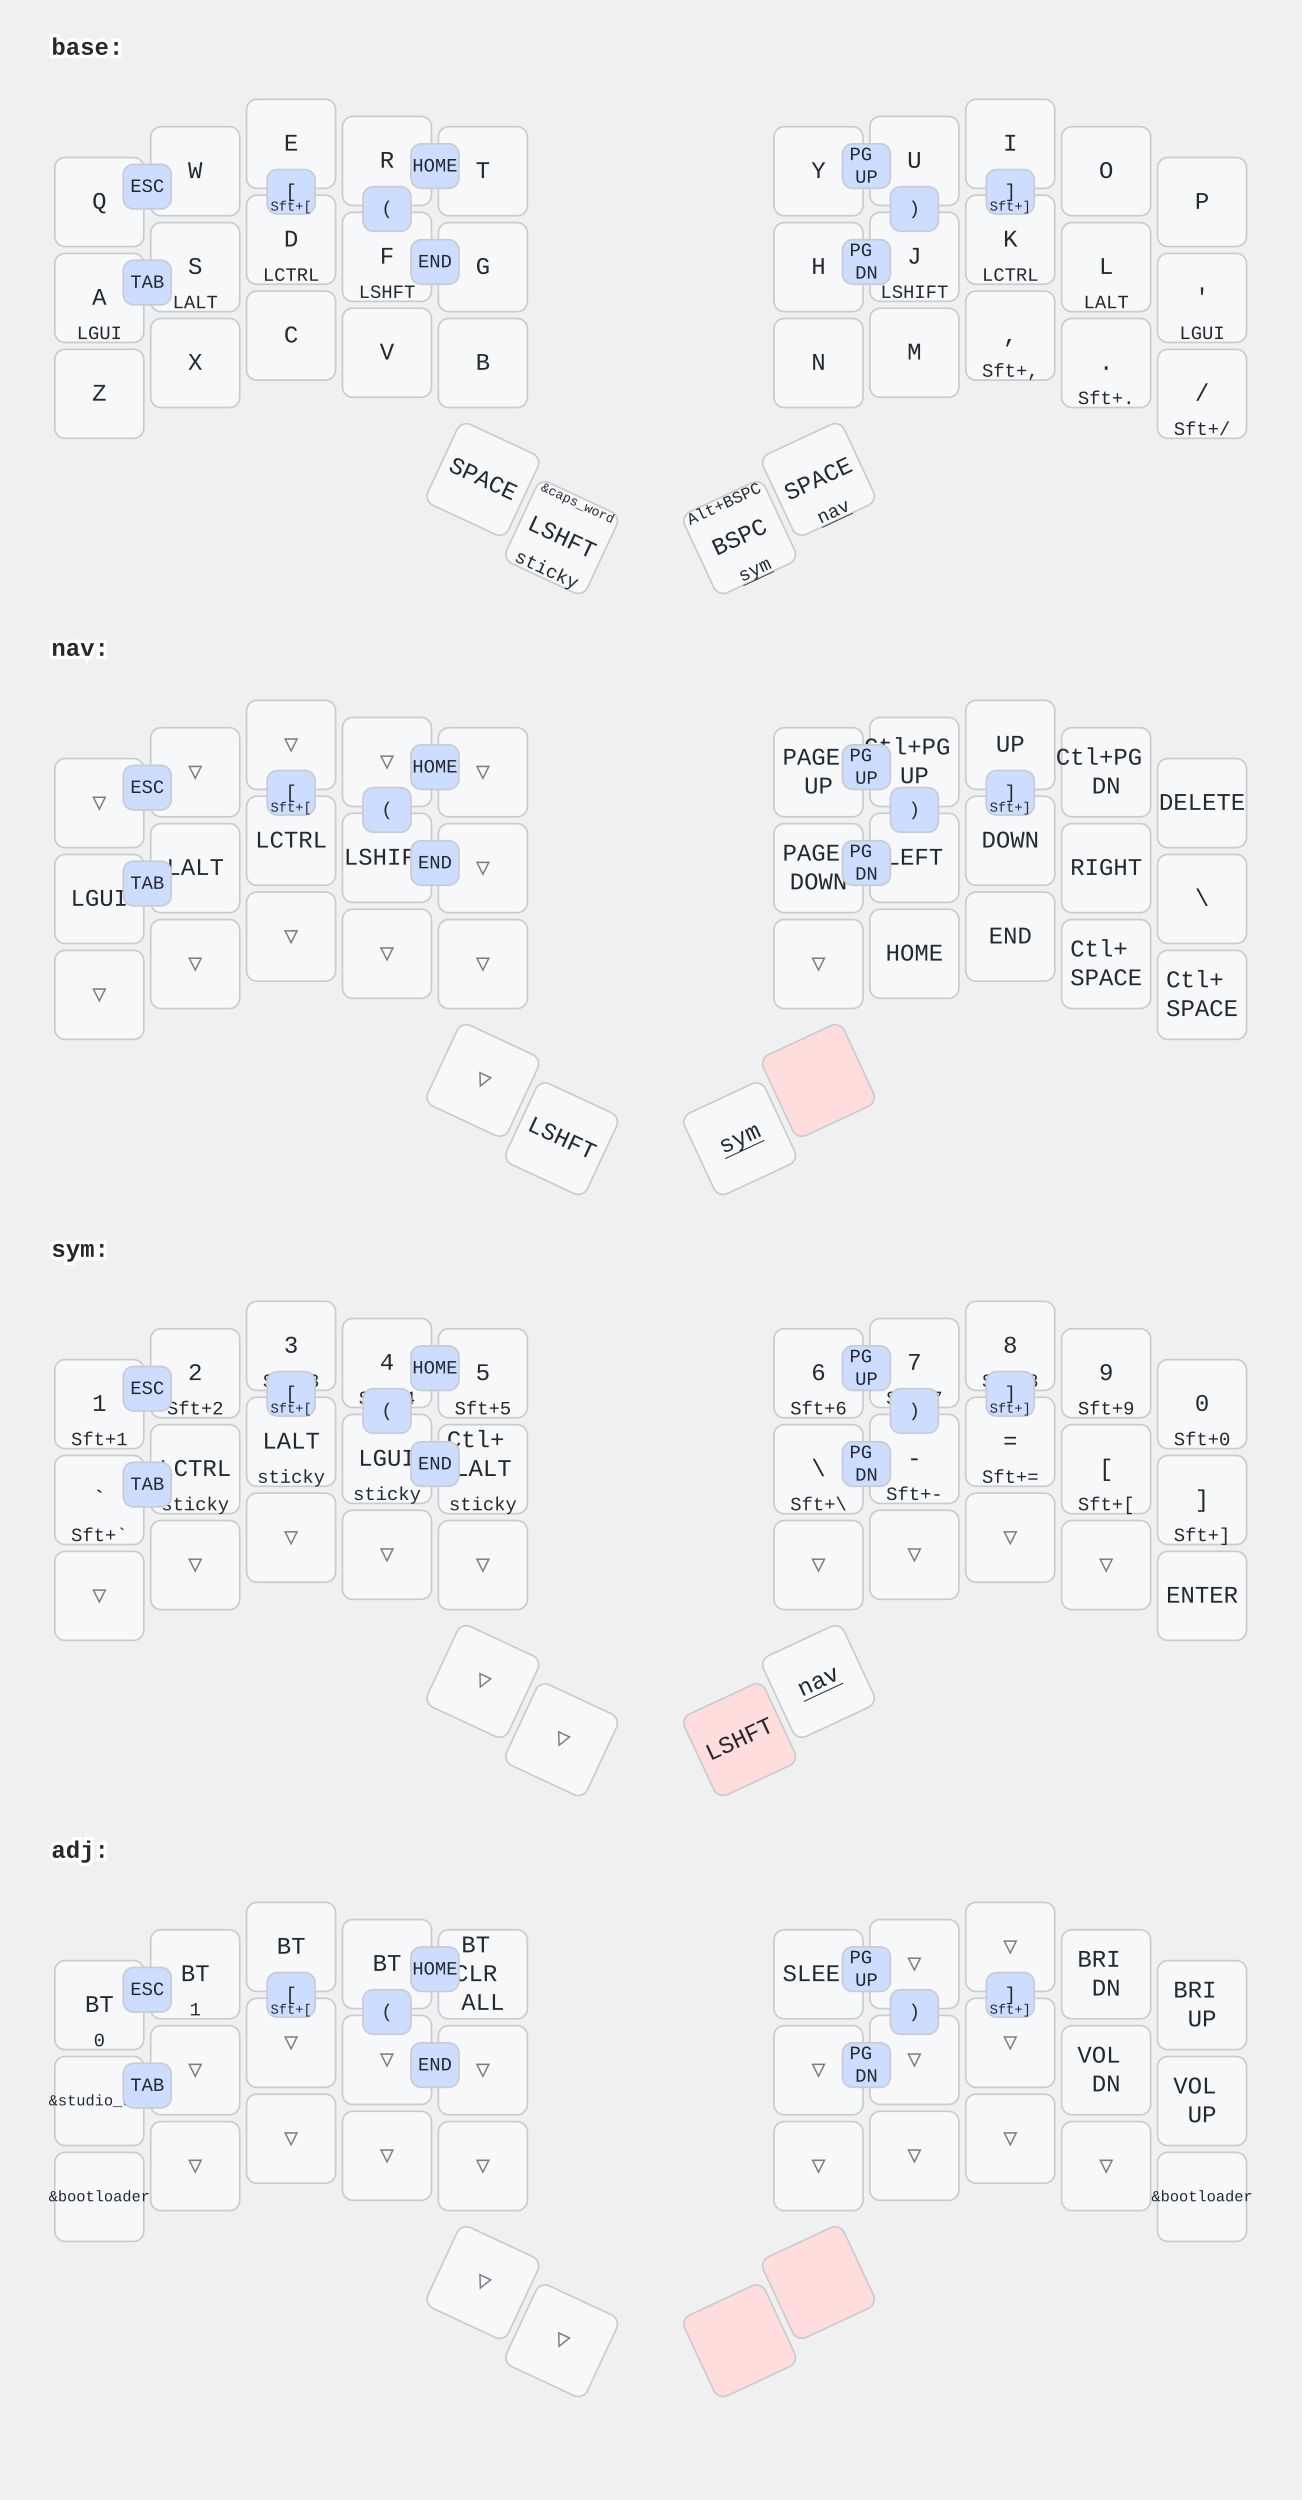
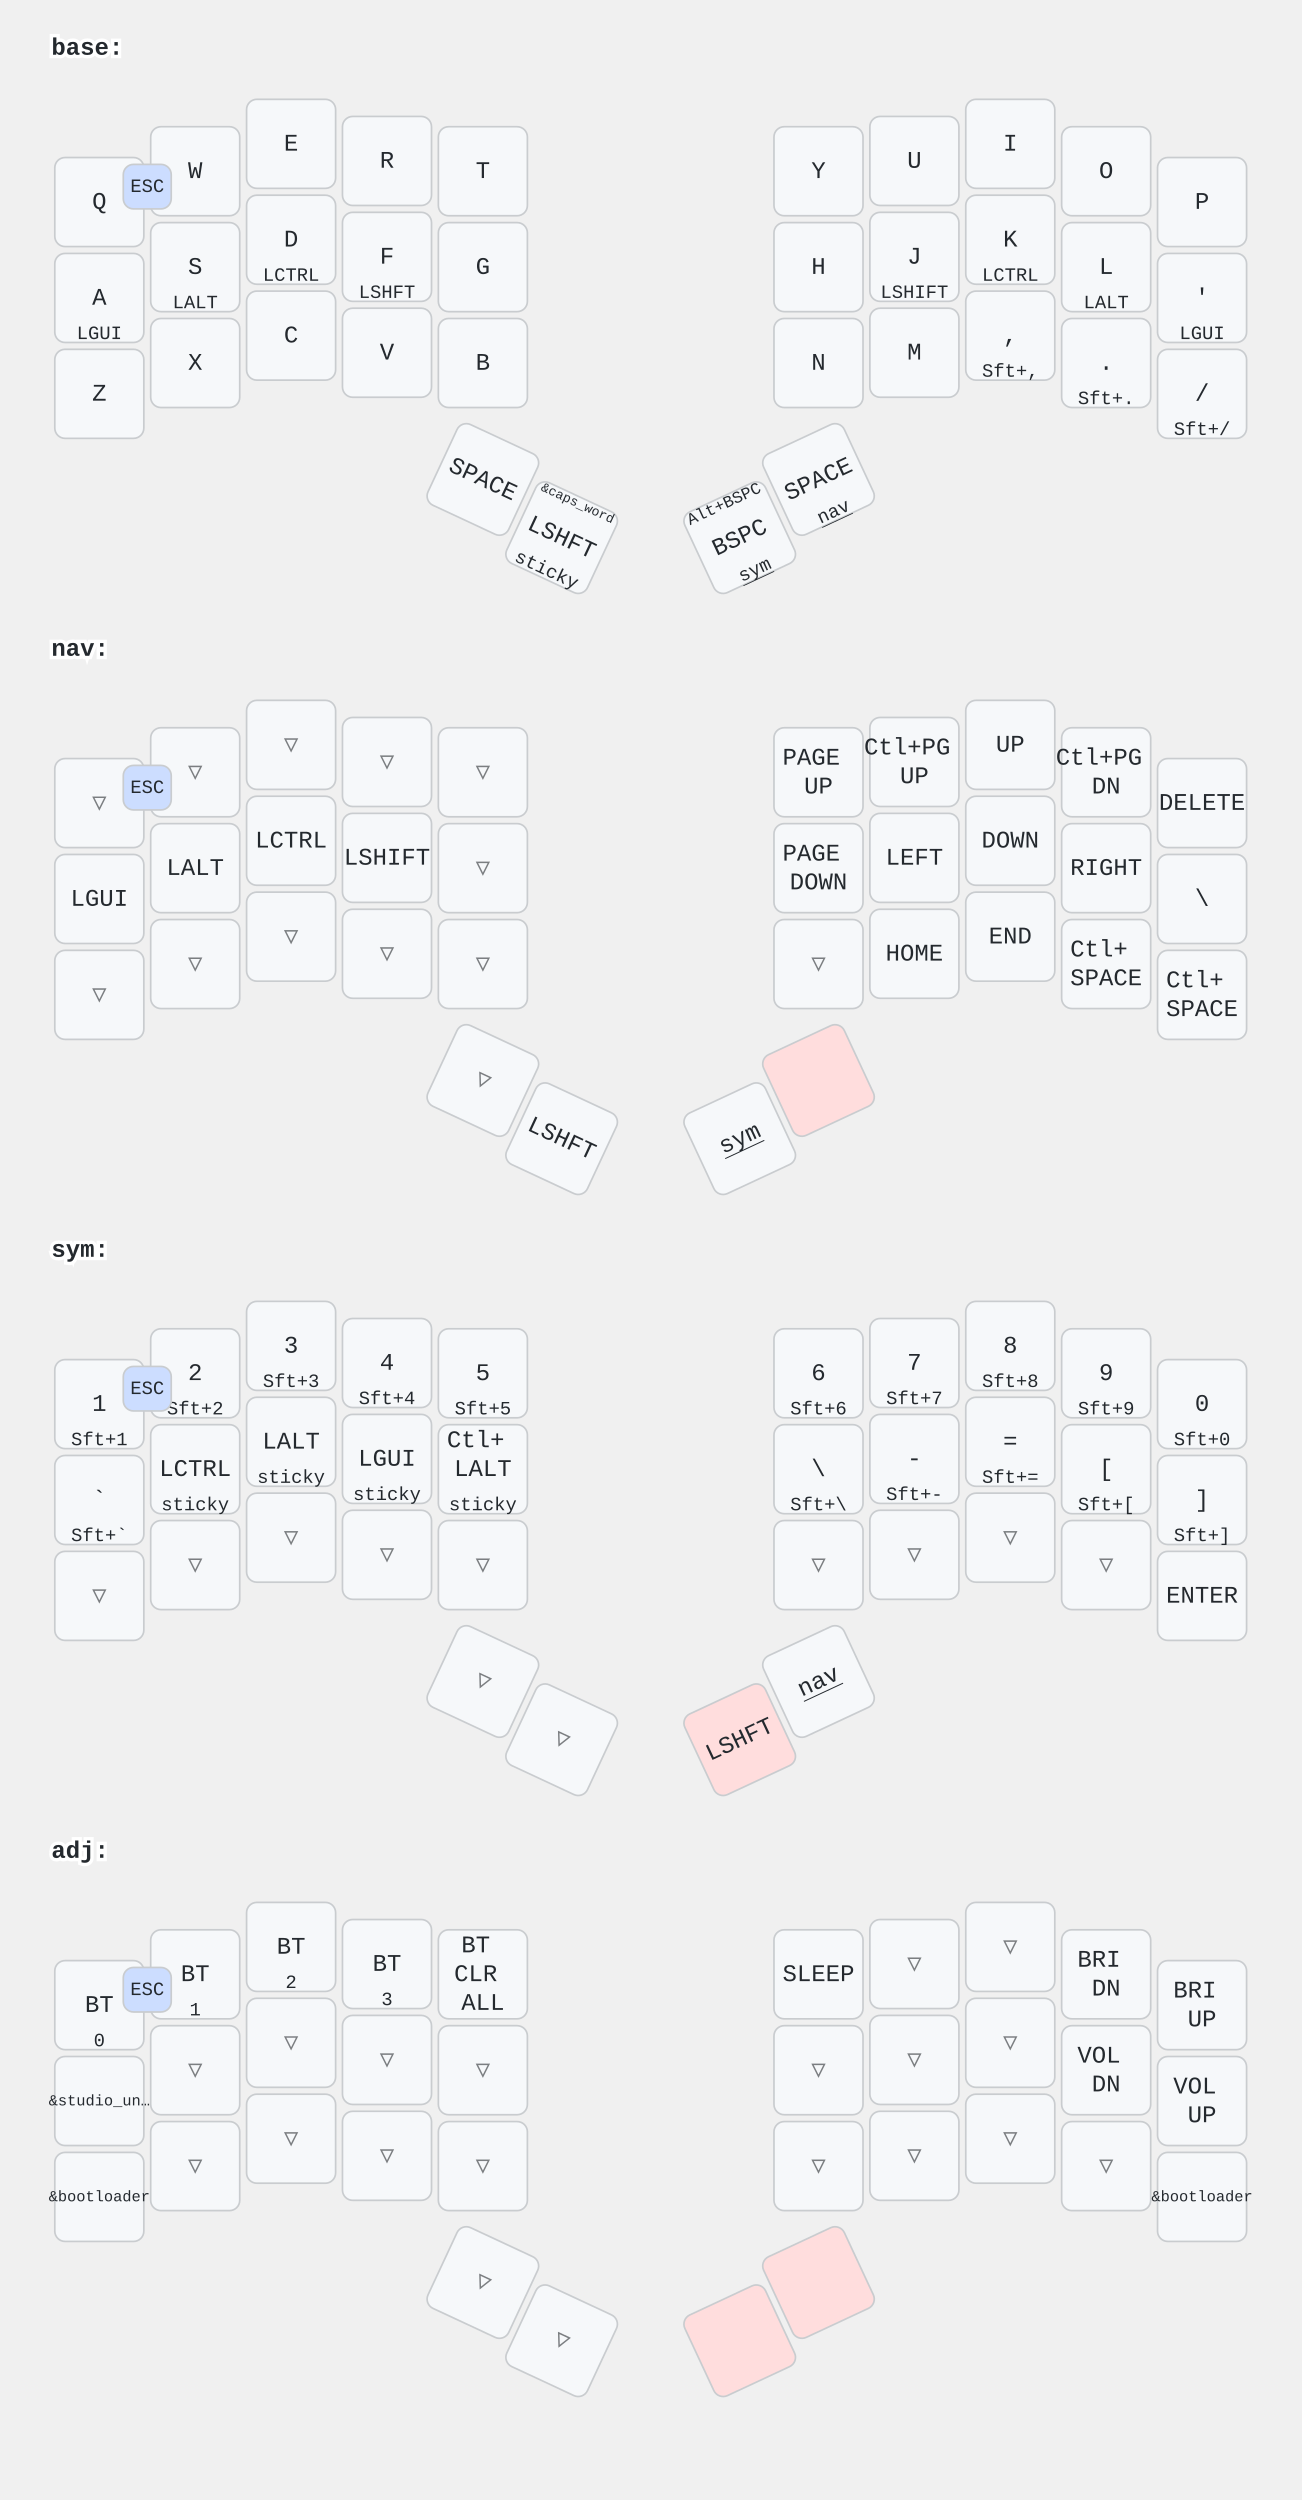
<svg xmlns="http://www.w3.org/2000/svg" width="760" height="1460" viewBox="0 0 760 1460" class="keymap">
  <style>/* inherit to force styles through use tags */
svg path {
    fill: inherit;
}

/* font and background color specifications */
svg.keymap {
    font-family: SFMono-Regular,Consolas,Liberation Mono,Menlo,monospace;
    font-size: 14px;
    font-kerning: normal;
    text-rendering: optimizeLegibility;
    fill: #24292e;
}

/* default key styling */
rect.key {
    fill: #f6f8fa;
}

rect.key, rect.combo {
    stroke: #c9cccf;
    stroke-width: 1;
}

/* default key side styling, only used is draw_key_sides is set */
rect.side {
    filter: brightness(90%);
}

/* color accent for combo boxes */
rect.combo, rect.combo-separate {
    fill: #cdf;
}

/* color accent for held keys */
rect.held, rect.combo.held {
    fill: #fdd;
}

/* color accent for ghost (optional) keys */
rect.ghost, rect.combo.ghost {
    stroke-dasharray: 4, 4;
    stroke-width: 2;
}

text {
    text-anchor: middle;
    dominant-baseline: middle;
}

/* styling for layer labels */
text.label {
    font-weight: bold;
    text-anchor: start;
    stroke: white;
    stroke-width: 4;
    paint-order: stroke;
}

/* styling for optional footer */
text.footer {
    text-anchor: end;
    dominant-baseline: auto;
    stroke: white;
    stroke-width: 4;
    paint-order: stroke;
}

/* styling for combo tap, and key non-tap label text */
text.combo, text.hold, text.shifted, text.left, text.right {
    font-size: 11px;
}

text.hold {
    text-anchor: middle;
    dominant-baseline: auto;
}

text.shifted {
    text-anchor: middle;
    dominant-baseline: hanging;
}

text.left {
    text-anchor: start;
}

text.right {
    text-anchor: end;
}

text.layer-activator {
    text-decoration: underline;
}

/* styling for hold/shifted label text in combo box */
text.combo.hold, text.combo.shifted, text.combo.left, text.combo.right {
    font-size: 8px;
}

/* lighter symbol for transparent keys */
text.trans {
    fill: #7b7e81;
}

/* styling for combo dendrons */
path.combo {
    stroke-width: 1;
    stroke: gray;
    fill: none;
}

/* Start Tabler Icons Cleanup */
/* cannot use height/width with glyphs */
.icon-tabler &gt; path {
    fill: inherit;
    stroke: inherit;
    stroke-width: 2;
}
/* hide tabler's default box */
.icon-tabler &gt; path[stroke="none"][fill="none"] {
    visibility: hidden;
}
/* End Tabler Icons Cleanup */
</style>
  <g transform="translate(30, 0)" class="layer-base">
    <text x="0" y="28" class="label" id="base">base:</text>
    <g transform="translate(0, 56)">
      <g transform="translate(28, 62)" class="key keypos-0">
        <rect rx="6" ry="6" x="-26" y="-26" width="52" height="52" class="key" />
        <text x="0" y="0" class="key tap">Q</text>
      </g>
      <g transform="translate(84, 44)" class="key keypos-1">
        <rect rx="6" ry="6" x="-26" y="-26" width="52" height="52" class="key" />
        <text x="0" y="0" class="key tap">W</text>
      </g>
      <g transform="translate(140, 28)" class="key keypos-2">
        <rect rx="6" ry="6" x="-26" y="-26" width="52" height="52" class="key" />
        <text x="0" y="0" class="key tap">E</text>
      </g>
      <g transform="translate(196, 38)" class="key keypos-3">
        <rect rx="6" ry="6" x="-26" y="-26" width="52" height="52" class="key" />
        <text x="0" y="0" class="key tap">R</text>
      </g>
      <g transform="translate(252, 44)" class="key keypos-4">
        <rect rx="6" ry="6" x="-26" y="-26" width="52" height="52" class="key" />
        <text x="0" y="0" class="key tap">T</text>
      </g>
      <g transform="translate(448, 44)" class="key keypos-5">
        <rect rx="6" ry="6" x="-26" y="-26" width="52" height="52" class="key" />
        <text x="0" y="0" class="key tap">Y</text>
      </g>
      <g transform="translate(504, 38)" class="key keypos-6">
        <rect rx="6" ry="6" x="-26" y="-26" width="52" height="52" class="key" />
        <text x="0" y="0" class="key tap">U</text>
      </g>
      <g transform="translate(560, 28)" class="key keypos-7">
        <rect rx="6" ry="6" x="-26" y="-26" width="52" height="52" class="key" />
        <text x="0" y="0" class="key tap">I</text>
      </g>
      <g transform="translate(616, 44)" class="key keypos-8">
        <rect rx="6" ry="6" x="-26" y="-26" width="52" height="52" class="key" />
        <text x="0" y="0" class="key tap">O</text>
      </g>
      <g transform="translate(672, 62)" class="key keypos-9">
        <rect rx="6" ry="6" x="-26" y="-26" width="52" height="52" class="key" />
        <text x="0" y="0" class="key tap">P</text>
      </g>
      <g transform="translate(28, 118)" class="key keypos-10">
        <rect rx="6" ry="6" x="-26" y="-26" width="52" height="52" class="key" />
        <text x="0" y="0" class="key tap">A</text>
        <text x="0" y="24" class="key hold">LGUI</text>
      </g>
      <g transform="translate(84, 100)" class="key keypos-11">
        <rect rx="6" ry="6" x="-26" y="-26" width="52" height="52" class="key" />
        <text x="0" y="0" class="key tap">S</text>
        <text x="0" y="24" class="key hold">LALT</text>
      </g>
      <g transform="translate(140, 84)" class="key keypos-12">
        <rect rx="6" ry="6" x="-26" y="-26" width="52" height="52" class="key" />
        <text x="0" y="0" class="key tap">D</text>
        <text x="0" y="24" class="key hold">LCTRL</text>
      </g>
      <g transform="translate(196, 94)" class="key keypos-13">
        <rect rx="6" ry="6" x="-26" y="-26" width="52" height="52" class="key" />
        <text x="0" y="0" class="key tap">F</text>
        <text x="0" y="24" class="key hold">LSHFT</text>
      </g>
      <g transform="translate(252, 100)" class="key keypos-14">
        <rect rx="6" ry="6" x="-26" y="-26" width="52" height="52" class="key" />
        <text x="0" y="0" class="key tap">G</text>
      </g>
      <g transform="translate(448, 100)" class="key keypos-15">
        <rect rx="6" ry="6" x="-26" y="-26" width="52" height="52" class="key" />
        <text x="0" y="0" class="key tap">H</text>
      </g>
      <g transform="translate(504, 94)" class="key keypos-16">
        <rect rx="6" ry="6" x="-26" y="-26" width="52" height="52" class="key" />
        <text x="0" y="0" class="key tap">J</text>
        <text x="0" y="24" class="key hold">LSHIFT</text>
      </g>
      <g transform="translate(560, 84)" class="key keypos-17">
        <rect rx="6" ry="6" x="-26" y="-26" width="52" height="52" class="key" />
        <text x="0" y="0" class="key tap">K</text>
        <text x="0" y="24" class="key hold">LCTRL</text>
      </g>
      <g transform="translate(616, 100)" class="key keypos-18">
        <rect rx="6" ry="6" x="-26" y="-26" width="52" height="52" class="key" />
        <text x="0" y="0" class="key tap">L</text>
        <text x="0" y="24" class="key hold">LALT</text>
      </g>
      <g transform="translate(672, 118)" class="key keypos-19">
        <rect rx="6" ry="6" x="-26" y="-26" width="52" height="52" class="key" />
        <text x="0" y="0" class="key tap">'</text>
        <text x="0" y="24" class="key hold">LGUI</text>
      </g>
      <g transform="translate(28, 174)" class="key keypos-20">
        <rect rx="6" ry="6" x="-26" y="-26" width="52" height="52" class="key" />
        <text x="0" y="0" class="key tap">Z</text>
      </g>
      <g transform="translate(84, 156)" class="key keypos-21">
        <rect rx="6" ry="6" x="-26" y="-26" width="52" height="52" class="key" />
        <text x="0" y="0" class="key tap">X</text>
      </g>
      <g transform="translate(140, 140)" class="key keypos-22">
        <rect rx="6" ry="6" x="-26" y="-26" width="52" height="52" class="key" />
        <text x="0" y="0" class="key tap">C</text>
      </g>
      <g transform="translate(196, 150)" class="key keypos-23">
        <rect rx="6" ry="6" x="-26" y="-26" width="52" height="52" class="key" />
        <text x="0" y="0" class="key tap">V</text>
      </g>
      <g transform="translate(252, 156)" class="key keypos-24">
        <rect rx="6" ry="6" x="-26" y="-26" width="52" height="52" class="key" />
        <text x="0" y="0" class="key tap">B</text>
      </g>
      <g transform="translate(448, 156)" class="key keypos-25">
        <rect rx="6" ry="6" x="-26" y="-26" width="52" height="52" class="key" />
        <text x="0" y="0" class="key tap">N</text>
      </g>
      <g transform="translate(504, 150)" class="key keypos-26">
        <rect rx="6" ry="6" x="-26" y="-26" width="52" height="52" class="key" />
        <text x="0" y="0" class="key tap">M</text>
      </g>
      <g transform="translate(560, 140)" class="key keypos-27">
        <rect rx="6" ry="6" x="-26" y="-26" width="52" height="52" class="key" />
        <text x="0" y="0" class="key tap">,</text>
        <text x="0" y="24" class="key hold">Sft+,</text>
      </g>
      <g transform="translate(616, 156)" class="key keypos-28">
        <rect rx="6" ry="6" x="-26" y="-26" width="52" height="52" class="key" />
        <text x="0" y="0" class="key tap">.</text>
        <text x="0" y="24" class="key hold">Sft+.</text>
      </g>
      <g transform="translate(672, 174)" class="key keypos-29">
        <rect rx="6" ry="6" x="-26" y="-26" width="52" height="52" class="key" />
        <text x="0" y="0" class="key tap">/</text>
        <text x="0" y="24" class="key hold">Sft+/</text>
      </g>
      <g transform="translate(252, 224) rotate(25.0)" class="key keypos-30">
        <rect rx="6" ry="6" x="-26" y="-26" width="52" height="52" class="key" />
        <text x="0" y="0" class="key tap">SPACE</text>
      </g>
      <g transform="translate(298, 258) rotate(25.0)" class="key keypos-31">
        <rect rx="6" ry="6" x="-26" y="-26" width="52" height="52" class="key" />
        <text x="0" y="0" class="key tap">LSHFT</text>
        <text x="0" y="24" class="key hold">sticky</text>
        <text x="0" y="-24" class="key shifted">
          <tspan style="font-size: 70%">&amp;caps_word</tspan>
        </text>
      </g>
      <g transform="translate(402, 258) rotate(-25.0)" class="key keypos-32">
        <rect rx="6" ry="6" x="-26" y="-26" width="52" height="52" class="key" />
        <text x="0" y="0" class="key tap">BSPC</text>
        <a href="#sym">
          <text x="0" y="24" class="key hold layer-activator">sym</text>
        </a>
        <text x="0" y="-24" class="key shifted">
          <tspan style="font-size: 88%">Alt+BSPC</tspan>
        </text>
      </g>
      <g transform="translate(448, 224) rotate(-25.0)" class="key keypos-33">
        <rect rx="6" ry="6" x="-26" y="-26" width="52" height="52" class="key" />
        <text x="0" y="0" class="key tap">SPACE</text>
        <a href="#nav">
          <text x="0" y="24" class="key hold layer-activator">nav</text>
        </a>
      </g>
      <g class="combo combopos-0">
        <rect rx="6" ry="6" x="42" y="40" width="28" height="26" class="combo" />
        <text x="56" y="53" class="combo tap">ESC</text>
      </g>
-       <g class="combo combopos-1">
-         <rect rx="6" ry="6" x="42" y="96" width="28" height="26" class="combo" />
-         <text x="56" y="109" class="combo tap">TAB</text>
-       </g>
-       <g class="combo combopos-2">
-         <rect rx="6" ry="6" x="126" y="43" width="28" height="26" class="combo" />
-         <text x="140" y="56" class="combo tap">[</text>
-         <text x="140" y="67" class="combo hold">Sft+[</text>
-       </g>
-       <g class="combo combopos-3">
-         <rect rx="6" ry="6" x="182" y="53" width="28" height="26" class="combo" />
-         <text x="196" y="66" class="combo tap">(</text>
-       </g>
-       <g class="combo combopos-4">
-         <rect rx="6" ry="6" x="490" y="53" width="28" height="26" class="combo" />
-         <text x="504" y="66" class="combo tap">)</text>
-       </g>
-       <g class="combo combopos-5">
-         <rect rx="6" ry="6" x="546" y="43" width="28" height="26" class="combo" />
-         <text x="560" y="56" class="combo tap">]</text>
-         <text x="560" y="67" class="combo hold">Sft+]</text>
-       </g>
-       <g class="combo combopos-6">
-         <rect rx="6" ry="6" x="462" y="28" width="28" height="26" class="combo" />
-         <text x="476" y="41" class="combo tap">
-           <tspan x="476" dy="-0.6em">PG</tspan>
-           <tspan x="476" dy="1.2em">UP</tspan>
-         </text>
-       </g>
-       <g class="combo combopos-7">
-         <rect rx="6" ry="6" x="462" y="84" width="28" height="26" class="combo" />
-         <text x="476" y="97" class="combo tap">
-           <tspan x="476" dy="-0.6em">PG</tspan>
-           <tspan x="476" dy="1.2em">DN</tspan>
-         </text>
-       </g>
-       <g class="combo combopos-8">
-         <rect rx="6" ry="6" x="210" y="28" width="28" height="26" class="combo" />
-         <text x="224" y="41" class="combo tap">HOME</text>
-       </g>
-       <g class="combo combopos-9">
-         <rect rx="6" ry="6" x="210" y="84" width="28" height="26" class="combo" />
-         <text x="224" y="97" class="combo tap">END</text>
-       </g>
    </g>
  </g>
  <g transform="translate(30, 351)" class="layer-nav">
    <text x="0" y="28" class="label" id="nav">nav:</text>
    <g transform="translate(0, 56)">
      <g transform="translate(28, 62)" class="key trans keypos-0">
        <rect rx="6" ry="6" x="-26" y="-26" width="52" height="52" class="key trans" />
        <text x="0" y="0" class="key trans tap">▽</text>
      </g>
      <g transform="translate(84, 44)" class="key trans keypos-1">
        <rect rx="6" ry="6" x="-26" y="-26" width="52" height="52" class="key trans" />
        <text x="0" y="0" class="key trans tap">▽</text>
      </g>
      <g transform="translate(140, 28)" class="key trans keypos-2">
        <rect rx="6" ry="6" x="-26" y="-26" width="52" height="52" class="key trans" />
        <text x="0" y="0" class="key trans tap">▽</text>
      </g>
      <g transform="translate(196, 38)" class="key trans keypos-3">
        <rect rx="6" ry="6" x="-26" y="-26" width="52" height="52" class="key trans" />
        <text x="0" y="0" class="key trans tap">▽</text>
      </g>
      <g transform="translate(252, 44)" class="key trans keypos-4">
        <rect rx="6" ry="6" x="-26" y="-26" width="52" height="52" class="key trans" />
        <text x="0" y="0" class="key trans tap">▽</text>
      </g>
      <g transform="translate(448, 44)" class="key keypos-5">
        <rect rx="6" ry="6" x="-26" y="-26" width="52" height="52" class="key" />
        <text x="0" y="0" class="key tap">
          <tspan x="0" dy="-0.6em">PAGE</tspan>
          <tspan x="0" dy="1.2em">UP</tspan>
        </text>
      </g>
      <g transform="translate(504, 38)" class="key keypos-6">
        <rect rx="6" ry="6" x="-26" y="-26" width="52" height="52" class="key" />
        <text x="0" y="0" class="key tap">
          <tspan x="0" dy="-0.6em">Ctl+PG</tspan>
          <tspan x="0" dy="1.2em">UP</tspan>
        </text>
      </g>
      <g transform="translate(560, 28)" class="key keypos-7">
        <rect rx="6" ry="6" x="-26" y="-26" width="52" height="52" class="key" />
        <text x="0" y="0" class="key tap">UP</text>
      </g>
      <g transform="translate(616, 44)" class="key keypos-8">
        <rect rx="6" ry="6" x="-26" y="-26" width="52" height="52" class="key" />
        <text x="0" y="0" class="key tap">
          <tspan x="0" dy="-0.6em">Ctl+PG</tspan>
          <tspan x="0" dy="1.2em">DN</tspan>
        </text>
      </g>
      <g transform="translate(672, 62)" class="key keypos-9">
        <rect rx="6" ry="6" x="-26" y="-26" width="52" height="52" class="key" />
        <text x="0" y="0" class="key tap">DELETE</text>
      </g>
      <g transform="translate(28, 118)" class="key keypos-10">
        <rect rx="6" ry="6" x="-26" y="-26" width="52" height="52" class="key" />
        <text x="0" y="0" class="key tap">LGUI</text>
      </g>
      <g transform="translate(84, 100)" class="key keypos-11">
        <rect rx="6" ry="6" x="-26" y="-26" width="52" height="52" class="key" />
        <text x="0" y="0" class="key tap">LALT</text>
      </g>
      <g transform="translate(140, 84)" class="key keypos-12">
        <rect rx="6" ry="6" x="-26" y="-26" width="52" height="52" class="key" />
        <text x="0" y="0" class="key tap">LCTRL</text>
      </g>
      <g transform="translate(196, 94)" class="key keypos-13">
        <rect rx="6" ry="6" x="-26" y="-26" width="52" height="52" class="key" />
        <text x="0" y="0" class="key tap">LSHIFT</text>
      </g>
      <g transform="translate(252, 100)" class="key trans keypos-14">
        <rect rx="6" ry="6" x="-26" y="-26" width="52" height="52" class="key trans" />
        <text x="0" y="0" class="key trans tap">▽</text>
      </g>
      <g transform="translate(448, 100)" class="key keypos-15">
        <rect rx="6" ry="6" x="-26" y="-26" width="52" height="52" class="key" />
        <text x="0" y="0" class="key tap">
          <tspan x="0" dy="-0.6em">PAGE</tspan>
          <tspan x="0" dy="1.2em">DOWN</tspan>
        </text>
      </g>
      <g transform="translate(504, 94)" class="key keypos-16">
        <rect rx="6" ry="6" x="-26" y="-26" width="52" height="52" class="key" />
        <text x="0" y="0" class="key tap">LEFT</text>
      </g>
      <g transform="translate(560, 84)" class="key keypos-17">
        <rect rx="6" ry="6" x="-26" y="-26" width="52" height="52" class="key" />
        <text x="0" y="0" class="key tap">DOWN</text>
      </g>
      <g transform="translate(616, 100)" class="key keypos-18">
        <rect rx="6" ry="6" x="-26" y="-26" width="52" height="52" class="key" />
        <text x="0" y="0" class="key tap">RIGHT</text>
      </g>
      <g transform="translate(672, 118)" class="key keypos-19">
        <rect rx="6" ry="6" x="-26" y="-26" width="52" height="52" class="key" />
        <text x="0" y="0" class="key tap">\</text>
      </g>
      <g transform="translate(28, 174)" class="key trans keypos-20">
        <rect rx="6" ry="6" x="-26" y="-26" width="52" height="52" class="key trans" />
        <text x="0" y="0" class="key trans tap">▽</text>
      </g>
      <g transform="translate(84, 156)" class="key trans keypos-21">
        <rect rx="6" ry="6" x="-26" y="-26" width="52" height="52" class="key trans" />
        <text x="0" y="0" class="key trans tap">▽</text>
      </g>
      <g transform="translate(140, 140)" class="key trans keypos-22">
        <rect rx="6" ry="6" x="-26" y="-26" width="52" height="52" class="key trans" />
        <text x="0" y="0" class="key trans tap">▽</text>
      </g>
      <g transform="translate(196, 150)" class="key trans keypos-23">
        <rect rx="6" ry="6" x="-26" y="-26" width="52" height="52" class="key trans" />
        <text x="0" y="0" class="key trans tap">▽</text>
      </g>
      <g transform="translate(252, 156)" class="key trans keypos-24">
        <rect rx="6" ry="6" x="-26" y="-26" width="52" height="52" class="key trans" />
        <text x="0" y="0" class="key trans tap">▽</text>
      </g>
      <g transform="translate(448, 156)" class="key trans keypos-25">
        <rect rx="6" ry="6" x="-26" y="-26" width="52" height="52" class="key trans" />
        <text x="0" y="0" class="key trans tap">▽</text>
      </g>
      <g transform="translate(504, 150)" class="key keypos-26">
        <rect rx="6" ry="6" x="-26" y="-26" width="52" height="52" class="key" />
        <text x="0" y="0" class="key tap">HOME</text>
      </g>
      <g transform="translate(560, 140)" class="key keypos-27">
        <rect rx="6" ry="6" x="-26" y="-26" width="52" height="52" class="key" />
        <text x="0" y="0" class="key tap">END</text>
      </g>
      <g transform="translate(616, 156)" class="key keypos-28">
        <rect rx="6" ry="6" x="-26" y="-26" width="52" height="52" class="key" />
        <text x="0" y="0" class="key tap">
          <tspan x="0" dy="-0.6em">Ctl+</tspan>
          <tspan x="0" dy="1.2em">SPACE</tspan>
        </text>
      </g>
      <g transform="translate(672, 174)" class="key keypos-29">
        <rect rx="6" ry="6" x="-26" y="-26" width="52" height="52" class="key" />
        <text x="0" y="0" class="key tap">
          <tspan x="0" dy="-0.6em">Ctl+</tspan>
          <tspan x="0" dy="1.2em">SPACE</tspan>
        </text>
      </g>
      <g transform="translate(252, 224) rotate(25.0)" class="key trans keypos-30">
        <rect rx="6" ry="6" x="-26" y="-26" width="52" height="52" class="key trans" />
        <text x="0" y="0" class="key trans tap">▽</text>
      </g>
      <g transform="translate(298, 258) rotate(25.0)" class="key keypos-31">
        <rect rx="6" ry="6" x="-26" y="-26" width="52" height="52" class="key" />
        <text x="0" y="0" class="key tap">LSHFT</text>
      </g>
      <g transform="translate(402, 258) rotate(-25.0)" class="key keypos-32">
        <rect rx="6" ry="6" x="-26" y="-26" width="52" height="52" class="key" />
        <a href="#sym">
          <text x="0" y="0" class="key tap layer-activator">sym</text>
        </a>
      </g>
      <g transform="translate(448, 224) rotate(-25.0)" class="key held keypos-33">
        <rect rx="6" ry="6" x="-26" y="-26" width="52" height="52" class="key held" />
      </g>
      <g class="combo combopos-0">
        <rect rx="6" ry="6" x="42" y="40" width="28" height="26" class="combo" />
        <text x="56" y="53" class="combo tap">ESC</text>
      </g>
-       <g class="combo combopos-1">
-         <rect rx="6" ry="6" x="42" y="96" width="28" height="26" class="combo" />
-         <text x="56" y="109" class="combo tap">TAB</text>
-       </g>
-       <g class="combo combopos-2">
-         <rect rx="6" ry="6" x="126" y="43" width="28" height="26" class="combo" />
-         <text x="140" y="56" class="combo tap">[</text>
-         <text x="140" y="67" class="combo hold">Sft+[</text>
-       </g>
-       <g class="combo combopos-3">
-         <rect rx="6" ry="6" x="182" y="53" width="28" height="26" class="combo" />
-         <text x="196" y="66" class="combo tap">(</text>
-       </g>
-       <g class="combo combopos-4">
-         <rect rx="6" ry="6" x="490" y="53" width="28" height="26" class="combo" />
-         <text x="504" y="66" class="combo tap">)</text>
-       </g>
-       <g class="combo combopos-5">
-         <rect rx="6" ry="6" x="546" y="43" width="28" height="26" class="combo" />
-         <text x="560" y="56" class="combo tap">]</text>
-         <text x="560" y="67" class="combo hold">Sft+]</text>
-       </g>
-       <g class="combo combopos-6">
-         <rect rx="6" ry="6" x="462" y="28" width="28" height="26" class="combo" />
-         <text x="476" y="41" class="combo tap">
-           <tspan x="476" dy="-0.6em">PG</tspan>
-           <tspan x="476" dy="1.2em">UP</tspan>
-         </text>
-       </g>
-       <g class="combo combopos-7">
-         <rect rx="6" ry="6" x="462" y="84" width="28" height="26" class="combo" />
-         <text x="476" y="97" class="combo tap">
-           <tspan x="476" dy="-0.6em">PG</tspan>
-           <tspan x="476" dy="1.2em">DN</tspan>
-         </text>
-       </g>
-       <g class="combo combopos-8">
-         <rect rx="6" ry="6" x="210" y="28" width="28" height="26" class="combo" />
-         <text x="224" y="41" class="combo tap">HOME</text>
-       </g>
-       <g class="combo combopos-9">
-         <rect rx="6" ry="6" x="210" y="84" width="28" height="26" class="combo" />
-         <text x="224" y="97" class="combo tap">END</text>
-       </g>
    </g>
  </g>
  <g transform="translate(30, 702)" class="layer-sym">
    <text x="0" y="28" class="label" id="sym">sym:</text>
    <g transform="translate(0, 56)">
      <g transform="translate(28, 62)" class="key keypos-0">
        <rect rx="6" ry="6" x="-26" y="-26" width="52" height="52" class="key" />
        <text x="0" y="0" class="key tap">1</text>
        <text x="0" y="24" class="key hold">Sft+1</text>
      </g>
      <g transform="translate(84, 44)" class="key keypos-1">
        <rect rx="6" ry="6" x="-26" y="-26" width="52" height="52" class="key" />
        <text x="0" y="0" class="key tap">2</text>
        <text x="0" y="24" class="key hold">Sft+2</text>
      </g>
      <g transform="translate(140, 28)" class="key keypos-2">
        <rect rx="6" ry="6" x="-26" y="-26" width="52" height="52" class="key" />
        <text x="0" y="0" class="key tap">3</text>
        <text x="0" y="24" class="key hold">Sft+3</text>
      </g>
      <g transform="translate(196, 38)" class="key keypos-3">
        <rect rx="6" ry="6" x="-26" y="-26" width="52" height="52" class="key" />
        <text x="0" y="0" class="key tap">4</text>
        <text x="0" y="24" class="key hold">Sft+4</text>
      </g>
      <g transform="translate(252, 44)" class="key keypos-4">
        <rect rx="6" ry="6" x="-26" y="-26" width="52" height="52" class="key" />
        <text x="0" y="0" class="key tap">5</text>
        <text x="0" y="24" class="key hold">Sft+5</text>
      </g>
      <g transform="translate(448, 44)" class="key keypos-5">
        <rect rx="6" ry="6" x="-26" y="-26" width="52" height="52" class="key" />
        <text x="0" y="0" class="key tap">6</text>
        <text x="0" y="24" class="key hold">Sft+6</text>
      </g>
      <g transform="translate(504, 38)" class="key keypos-6">
        <rect rx="6" ry="6" x="-26" y="-26" width="52" height="52" class="key" />
        <text x="0" y="0" class="key tap">7</text>
        <text x="0" y="24" class="key hold">Sft+7</text>
      </g>
      <g transform="translate(560, 28)" class="key keypos-7">
        <rect rx="6" ry="6" x="-26" y="-26" width="52" height="52" class="key" />
        <text x="0" y="0" class="key tap">8</text>
        <text x="0" y="24" class="key hold">Sft+8</text>
      </g>
      <g transform="translate(616, 44)" class="key keypos-8">
        <rect rx="6" ry="6" x="-26" y="-26" width="52" height="52" class="key" />
        <text x="0" y="0" class="key tap">9</text>
        <text x="0" y="24" class="key hold">Sft+9</text>
      </g>
      <g transform="translate(672, 62)" class="key keypos-9">
        <rect rx="6" ry="6" x="-26" y="-26" width="52" height="52" class="key" />
        <text x="0" y="0" class="key tap">0</text>
        <text x="0" y="24" class="key hold">Sft+0</text>
      </g>
      <g transform="translate(28, 118)" class="key keypos-10">
        <rect rx="6" ry="6" x="-26" y="-26" width="52" height="52" class="key" />
        <text x="0" y="0" class="key tap">`</text>
        <text x="0" y="24" class="key hold">Sft+`</text>
      </g>
      <g transform="translate(84, 100)" class="key keypos-11">
        <rect rx="6" ry="6" x="-26" y="-26" width="52" height="52" class="key" />
        <text x="0" y="0" class="key tap">LCTRL</text>
        <text x="0" y="24" class="key hold">sticky</text>
      </g>
      <g transform="translate(140, 84)" class="key keypos-12">
        <rect rx="6" ry="6" x="-26" y="-26" width="52" height="52" class="key" />
        <text x="0" y="0" class="key tap">LALT</text>
        <text x="0" y="24" class="key hold">sticky</text>
      </g>
      <g transform="translate(196, 94)" class="key keypos-13">
        <rect rx="6" ry="6" x="-26" y="-26" width="52" height="52" class="key" />
        <text x="0" y="0" class="key tap">LGUI</text>
        <text x="0" y="24" class="key hold">sticky</text>
      </g>
      <g transform="translate(252, 100)" class="key keypos-14">
        <rect rx="6" ry="6" x="-26" y="-26" width="52" height="52" class="key" />
        <text x="0" y="0" class="key tap">
          <tspan x="0" dy="-1.2em">Ctl+</tspan>
          <tspan x="0" dy="1.2em">LALT</tspan>
        </text>
        <text x="0" y="24" class="key hold">sticky</text>
      </g>
      <g transform="translate(448, 100)" class="key keypos-15">
        <rect rx="6" ry="6" x="-26" y="-26" width="52" height="52" class="key" />
        <text x="0" y="0" class="key tap">\</text>
        <text x="0" y="24" class="key hold">Sft+\</text>
      </g>
      <g transform="translate(504, 94)" class="key keypos-16">
        <rect rx="6" ry="6" x="-26" y="-26" width="52" height="52" class="key" />
        <text x="0" y="0" class="key tap">-</text>
        <text x="0" y="24" class="key hold">Sft+-</text>
      </g>
      <g transform="translate(560, 84)" class="key keypos-17">
        <rect rx="6" ry="6" x="-26" y="-26" width="52" height="52" class="key" />
        <text x="0" y="0" class="key tap">=</text>
        <text x="0" y="24" class="key hold">Sft+=</text>
      </g>
      <g transform="translate(616, 100)" class="key keypos-18">
        <rect rx="6" ry="6" x="-26" y="-26" width="52" height="52" class="key" />
        <text x="0" y="0" class="key tap">[</text>
        <text x="0" y="24" class="key hold">Sft+[</text>
      </g>
      <g transform="translate(672, 118)" class="key keypos-19">
        <rect rx="6" ry="6" x="-26" y="-26" width="52" height="52" class="key" />
        <text x="0" y="0" class="key tap">]</text>
        <text x="0" y="24" class="key hold">Sft+]</text>
      </g>
      <g transform="translate(28, 174)" class="key trans keypos-20">
        <rect rx="6" ry="6" x="-26" y="-26" width="52" height="52" class="key trans" />
        <text x="0" y="0" class="key trans tap">▽</text>
      </g>
      <g transform="translate(84, 156)" class="key trans keypos-21">
        <rect rx="6" ry="6" x="-26" y="-26" width="52" height="52" class="key trans" />
        <text x="0" y="0" class="key trans tap">▽</text>
      </g>
      <g transform="translate(140, 140)" class="key trans keypos-22">
        <rect rx="6" ry="6" x="-26" y="-26" width="52" height="52" class="key trans" />
        <text x="0" y="0" class="key trans tap">▽</text>
      </g>
      <g transform="translate(196, 150)" class="key trans keypos-23">
        <rect rx="6" ry="6" x="-26" y="-26" width="52" height="52" class="key trans" />
        <text x="0" y="0" class="key trans tap">▽</text>
      </g>
      <g transform="translate(252, 156)" class="key trans keypos-24">
        <rect rx="6" ry="6" x="-26" y="-26" width="52" height="52" class="key trans" />
        <text x="0" y="0" class="key trans tap">▽</text>
      </g>
      <g transform="translate(448, 156)" class="key trans keypos-25">
        <rect rx="6" ry="6" x="-26" y="-26" width="52" height="52" class="key trans" />
        <text x="0" y="0" class="key trans tap">▽</text>
      </g>
      <g transform="translate(504, 150)" class="key trans keypos-26">
        <rect rx="6" ry="6" x="-26" y="-26" width="52" height="52" class="key trans" />
        <text x="0" y="0" class="key trans tap">▽</text>
      </g>
      <g transform="translate(560, 140)" class="key trans keypos-27">
        <rect rx="6" ry="6" x="-26" y="-26" width="52" height="52" class="key trans" />
        <text x="0" y="0" class="key trans tap">▽</text>
      </g>
      <g transform="translate(616, 156)" class="key trans keypos-28">
        <rect rx="6" ry="6" x="-26" y="-26" width="52" height="52" class="key trans" />
        <text x="0" y="0" class="key trans tap">▽</text>
      </g>
      <g transform="translate(672, 174)" class="key keypos-29">
        <rect rx="6" ry="6" x="-26" y="-26" width="52" height="52" class="key" />
        <text x="0" y="0" class="key tap">ENTER</text>
      </g>
      <g transform="translate(252, 224) rotate(25.0)" class="key trans keypos-30">
        <rect rx="6" ry="6" x="-26" y="-26" width="52" height="52" class="key trans" />
        <text x="0" y="0" class="key trans tap">▽</text>
      </g>
      <g transform="translate(298, 258) rotate(25.0)" class="key trans keypos-31">
        <rect rx="6" ry="6" x="-26" y="-26" width="52" height="52" class="key trans" />
        <text x="0" y="0" class="key trans tap">▽</text>
      </g>
      <g transform="translate(402, 258) rotate(-25.0)" class="key held keypos-32">
        <rect rx="6" ry="6" x="-26" y="-26" width="52" height="52" class="key held" />
        <text x="0" y="0" class="key held tap">LSHFT</text>
      </g>
      <g transform="translate(448, 224) rotate(-25.0)" class="key keypos-33">
        <rect rx="6" ry="6" x="-26" y="-26" width="52" height="52" class="key" />
        <a href="#nav">
          <text x="0" y="0" class="key tap layer-activator">nav</text>
        </a>
      </g>
      <g class="combo combopos-0">
        <rect rx="6" ry="6" x="42" y="40" width="28" height="26" class="combo" />
        <text x="56" y="53" class="combo tap">ESC</text>
      </g>
-       <g class="combo combopos-1">
-         <rect rx="6" ry="6" x="42" y="96" width="28" height="26" class="combo" />
-         <text x="56" y="109" class="combo tap">TAB</text>
-       </g>
-       <g class="combo combopos-2">
-         <rect rx="6" ry="6" x="126" y="43" width="28" height="26" class="combo" />
-         <text x="140" y="56" class="combo tap">[</text>
-         <text x="140" y="67" class="combo hold">Sft+[</text>
-       </g>
-       <g class="combo combopos-3">
-         <rect rx="6" ry="6" x="182" y="53" width="28" height="26" class="combo" />
-         <text x="196" y="66" class="combo tap">(</text>
-       </g>
-       <g class="combo combopos-4">
-         <rect rx="6" ry="6" x="490" y="53" width="28" height="26" class="combo" />
-         <text x="504" y="66" class="combo tap">)</text>
-       </g>
-       <g class="combo combopos-5">
-         <rect rx="6" ry="6" x="546" y="43" width="28" height="26" class="combo" />
-         <text x="560" y="56" class="combo tap">]</text>
-         <text x="560" y="67" class="combo hold">Sft+]</text>
-       </g>
-       <g class="combo combopos-6">
-         <rect rx="6" ry="6" x="462" y="28" width="28" height="26" class="combo" />
-         <text x="476" y="41" class="combo tap">
-           <tspan x="476" dy="-0.6em">PG</tspan>
-           <tspan x="476" dy="1.2em">UP</tspan>
-         </text>
-       </g>
-       <g class="combo combopos-7">
-         <rect rx="6" ry="6" x="462" y="84" width="28" height="26" class="combo" />
-         <text x="476" y="97" class="combo tap">
-           <tspan x="476" dy="-0.6em">PG</tspan>
-           <tspan x="476" dy="1.2em">DN</tspan>
-         </text>
-       </g>
-       <g class="combo combopos-8">
-         <rect rx="6" ry="6" x="210" y="28" width="28" height="26" class="combo" />
-         <text x="224" y="41" class="combo tap">HOME</text>
-       </g>
-       <g class="combo combopos-9">
-         <rect rx="6" ry="6" x="210" y="84" width="28" height="26" class="combo" />
-         <text x="224" y="97" class="combo tap">END</text>
-       </g>
    </g>
  </g>
  <g transform="translate(30, 1053)" class="layer-adj">
    <text x="0" y="28" class="label" id="adj">adj:</text>
    <g transform="translate(0, 56)">
      <g transform="translate(28, 62)" class="key keypos-0">
        <rect rx="6" ry="6" x="-26" y="-26" width="52" height="52" class="key" />
        <text x="0" y="0" class="key tap">BT</text>
        <text x="0" y="24" class="key hold">0</text>
      </g>
      <g transform="translate(84, 44)" class="key keypos-1">
        <rect rx="6" ry="6" x="-26" y="-26" width="52" height="52" class="key" />
        <text x="0" y="0" class="key tap">BT</text>
        <text x="0" y="24" class="key hold">1</text>
      </g>
      <g transform="translate(140, 28)" class="key keypos-2">
        <rect rx="6" ry="6" x="-26" y="-26" width="52" height="52" class="key" />
        <text x="0" y="0" class="key tap">BT</text>
        <text x="0" y="24" class="key hold">2</text>
      </g>
      <g transform="translate(196, 38)" class="key keypos-3">
        <rect rx="6" ry="6" x="-26" y="-26" width="52" height="52" class="key" />
        <text x="0" y="0" class="key tap">BT</text>
        <text x="0" y="24" class="key hold">3</text>
      </g>
      <g transform="translate(252, 44)" class="key keypos-4">
        <rect rx="6" ry="6" x="-26" y="-26" width="52" height="52" class="key" />
        <text x="0" y="0" class="key tap">
          <tspan x="0" dy="-1.2em">BT</tspan>
          <tspan x="0" dy="1.2em">CLR</tspan>
          <tspan x="0" dy="1.2em">ALL</tspan>
        </text>
      </g>
      <g transform="translate(448, 44)" class="key keypos-5">
        <rect rx="6" ry="6" x="-26" y="-26" width="52" height="52" class="key" />
        <text x="0" y="0" class="key tap">SLEEP</text>
      </g>
      <g transform="translate(504, 38)" class="key trans keypos-6">
        <rect rx="6" ry="6" x="-26" y="-26" width="52" height="52" class="key trans" />
        <text x="0" y="0" class="key trans tap">▽</text>
      </g>
      <g transform="translate(560, 28)" class="key trans keypos-7">
        <rect rx="6" ry="6" x="-26" y="-26" width="52" height="52" class="key trans" />
        <text x="0" y="0" class="key trans tap">▽</text>
      </g>
      <g transform="translate(616, 44)" class="key keypos-8">
        <rect rx="6" ry="6" x="-26" y="-26" width="52" height="52" class="key" />
        <text x="0" y="0" class="key tap">
          <tspan x="0" dy="-0.6em">BRI</tspan>
          <tspan x="0" dy="1.2em">DN</tspan>
        </text>
      </g>
      <g transform="translate(672, 62)" class="key keypos-9">
        <rect rx="6" ry="6" x="-26" y="-26" width="52" height="52" class="key" />
        <text x="0" y="0" class="key tap">
          <tspan x="0" dy="-0.6em">BRI</tspan>
          <tspan x="0" dy="1.2em">UP</tspan>
        </text>
      </g>
      <g transform="translate(28, 118)" class="key keypos-10">
        <rect rx="6" ry="6" x="-26" y="-26" width="52" height="52" class="key" />
        <text x="0" y="0" class="key tap">
          <tspan style="font-size: 64%">&amp;studio_un…</tspan>
        </text>
      </g>
      <g transform="translate(84, 100)" class="key trans keypos-11">
        <rect rx="6" ry="6" x="-26" y="-26" width="52" height="52" class="key trans" />
        <text x="0" y="0" class="key trans tap">▽</text>
      </g>
      <g transform="translate(140, 84)" class="key trans keypos-12">
        <rect rx="6" ry="6" x="-26" y="-26" width="52" height="52" class="key trans" />
        <text x="0" y="0" class="key trans tap">▽</text>
      </g>
      <g transform="translate(196, 94)" class="key trans keypos-13">
        <rect rx="6" ry="6" x="-26" y="-26" width="52" height="52" class="key trans" />
        <text x="0" y="0" class="key trans tap">▽</text>
      </g>
      <g transform="translate(252, 100)" class="key trans keypos-14">
        <rect rx="6" ry="6" x="-26" y="-26" width="52" height="52" class="key trans" />
        <text x="0" y="0" class="key trans tap">▽</text>
      </g>
      <g transform="translate(448, 100)" class="key trans keypos-15">
        <rect rx="6" ry="6" x="-26" y="-26" width="52" height="52" class="key trans" />
        <text x="0" y="0" class="key trans tap">▽</text>
      </g>
      <g transform="translate(504, 94)" class="key trans keypos-16">
        <rect rx="6" ry="6" x="-26" y="-26" width="52" height="52" class="key trans" />
        <text x="0" y="0" class="key trans tap">▽</text>
      </g>
      <g transform="translate(560, 84)" class="key trans keypos-17">
        <rect rx="6" ry="6" x="-26" y="-26" width="52" height="52" class="key trans" />
        <text x="0" y="0" class="key trans tap">▽</text>
      </g>
      <g transform="translate(616, 100)" class="key keypos-18">
        <rect rx="6" ry="6" x="-26" y="-26" width="52" height="52" class="key" />
        <text x="0" y="0" class="key tap">
          <tspan x="0" dy="-0.6em">VOL</tspan>
          <tspan x="0" dy="1.2em">DN</tspan>
        </text>
      </g>
      <g transform="translate(672, 118)" class="key keypos-19">
        <rect rx="6" ry="6" x="-26" y="-26" width="52" height="52" class="key" />
        <text x="0" y="0" class="key tap">
          <tspan x="0" dy="-0.6em">VOL</tspan>
          <tspan x="0" dy="1.2em">UP</tspan>
        </text>
      </g>
      <g transform="translate(28, 174)" class="key keypos-20">
        <rect rx="6" ry="6" x="-26" y="-26" width="52" height="52" class="key" />
        <text x="0" y="0" class="key tap">
          <tspan style="font-size: 64%">&amp;bootloader</tspan>
        </text>
      </g>
      <g transform="translate(84, 156)" class="key trans keypos-21">
        <rect rx="6" ry="6" x="-26" y="-26" width="52" height="52" class="key trans" />
        <text x="0" y="0" class="key trans tap">▽</text>
      </g>
      <g transform="translate(140, 140)" class="key trans keypos-22">
        <rect rx="6" ry="6" x="-26" y="-26" width="52" height="52" class="key trans" />
        <text x="0" y="0" class="key trans tap">▽</text>
      </g>
      <g transform="translate(196, 150)" class="key trans keypos-23">
        <rect rx="6" ry="6" x="-26" y="-26" width="52" height="52" class="key trans" />
        <text x="0" y="0" class="key trans tap">▽</text>
      </g>
      <g transform="translate(252, 156)" class="key trans keypos-24">
        <rect rx="6" ry="6" x="-26" y="-26" width="52" height="52" class="key trans" />
        <text x="0" y="0" class="key trans tap">▽</text>
      </g>
      <g transform="translate(448, 156)" class="key trans keypos-25">
        <rect rx="6" ry="6" x="-26" y="-26" width="52" height="52" class="key trans" />
        <text x="0" y="0" class="key trans tap">▽</text>
      </g>
      <g transform="translate(504, 150)" class="key trans keypos-26">
        <rect rx="6" ry="6" x="-26" y="-26" width="52" height="52" class="key trans" />
        <text x="0" y="0" class="key trans tap">▽</text>
      </g>
      <g transform="translate(560, 140)" class="key trans keypos-27">
        <rect rx="6" ry="6" x="-26" y="-26" width="52" height="52" class="key trans" />
        <text x="0" y="0" class="key trans tap">▽</text>
      </g>
      <g transform="translate(616, 156)" class="key trans keypos-28">
        <rect rx="6" ry="6" x="-26" y="-26" width="52" height="52" class="key trans" />
        <text x="0" y="0" class="key trans tap">▽</text>
      </g>
      <g transform="translate(672, 174)" class="key keypos-29">
        <rect rx="6" ry="6" x="-26" y="-26" width="52" height="52" class="key" />
        <text x="0" y="0" class="key tap">
          <tspan style="font-size: 64%">&amp;bootloader</tspan>
        </text>
      </g>
      <g transform="translate(252, 224) rotate(25.0)" class="key trans keypos-30">
        <rect rx="6" ry="6" x="-26" y="-26" width="52" height="52" class="key trans" />
        <text x="0" y="0" class="key trans tap">▽</text>
      </g>
      <g transform="translate(298, 258) rotate(25.0)" class="key trans keypos-31">
        <rect rx="6" ry="6" x="-26" y="-26" width="52" height="52" class="key trans" />
        <text x="0" y="0" class="key trans tap">▽</text>
      </g>
      <g transform="translate(402, 258) rotate(-25.0)" class="key held keypos-32">
        <rect rx="6" ry="6" x="-26" y="-26" width="52" height="52" class="key held" />
      </g>
      <g transform="translate(448, 224) rotate(-25.0)" class="key held keypos-33">
        <rect rx="6" ry="6" x="-26" y="-26" width="52" height="52" class="key held" />
      </g>
      <g class="combo combopos-0">
        <rect rx="6" ry="6" x="42" y="40" width="28" height="26" class="combo" />
        <text x="56" y="53" class="combo tap">ESC</text>
      </g>
-       <g class="combo combopos-1">
-         <rect rx="6" ry="6" x="42" y="96" width="28" height="26" class="combo" />
-         <text x="56" y="109" class="combo tap">TAB</text>
-       </g>
-       <g class="combo combopos-2">
-         <rect rx="6" ry="6" x="126" y="43" width="28" height="26" class="combo" />
-         <text x="140" y="56" class="combo tap">[</text>
-         <text x="140" y="67" class="combo hold">Sft+[</text>
-       </g>
-       <g class="combo combopos-3">
-         <rect rx="6" ry="6" x="182" y="53" width="28" height="26" class="combo" />
-         <text x="196" y="66" class="combo tap">(</text>
-       </g>
-       <g class="combo combopos-4">
-         <rect rx="6" ry="6" x="490" y="53" width="28" height="26" class="combo" />
-         <text x="504" y="66" class="combo tap">)</text>
-       </g>
-       <g class="combo combopos-5">
-         <rect rx="6" ry="6" x="546" y="43" width="28" height="26" class="combo" />
-         <text x="560" y="56" class="combo tap">]</text>
-         <text x="560" y="67" class="combo hold">Sft+]</text>
-       </g>
-       <g class="combo combopos-6">
-         <rect rx="6" ry="6" x="462" y="28" width="28" height="26" class="combo" />
-         <text x="476" y="41" class="combo tap">
-           <tspan x="476" dy="-0.6em">PG</tspan>
-           <tspan x="476" dy="1.2em">UP</tspan>
-         </text>
-       </g>
-       <g class="combo combopos-7">
-         <rect rx="6" ry="6" x="462" y="84" width="28" height="26" class="combo" />
-         <text x="476" y="97" class="combo tap">
-           <tspan x="476" dy="-0.6em">PG</tspan>
-           <tspan x="476" dy="1.2em">DN</tspan>
-         </text>
-       </g>
-       <g class="combo combopos-8">
-         <rect rx="6" ry="6" x="210" y="28" width="28" height="26" class="combo" />
-         <text x="224" y="41" class="combo tap">HOME</text>
-       </g>
-       <g class="combo combopos-9">
-         <rect rx="6" ry="6" x="210" y="84" width="28" height="26" class="combo" />
-         <text x="224" y="97" class="combo tap">END</text>
-       </g>
    </g>
  </g>
</svg>
